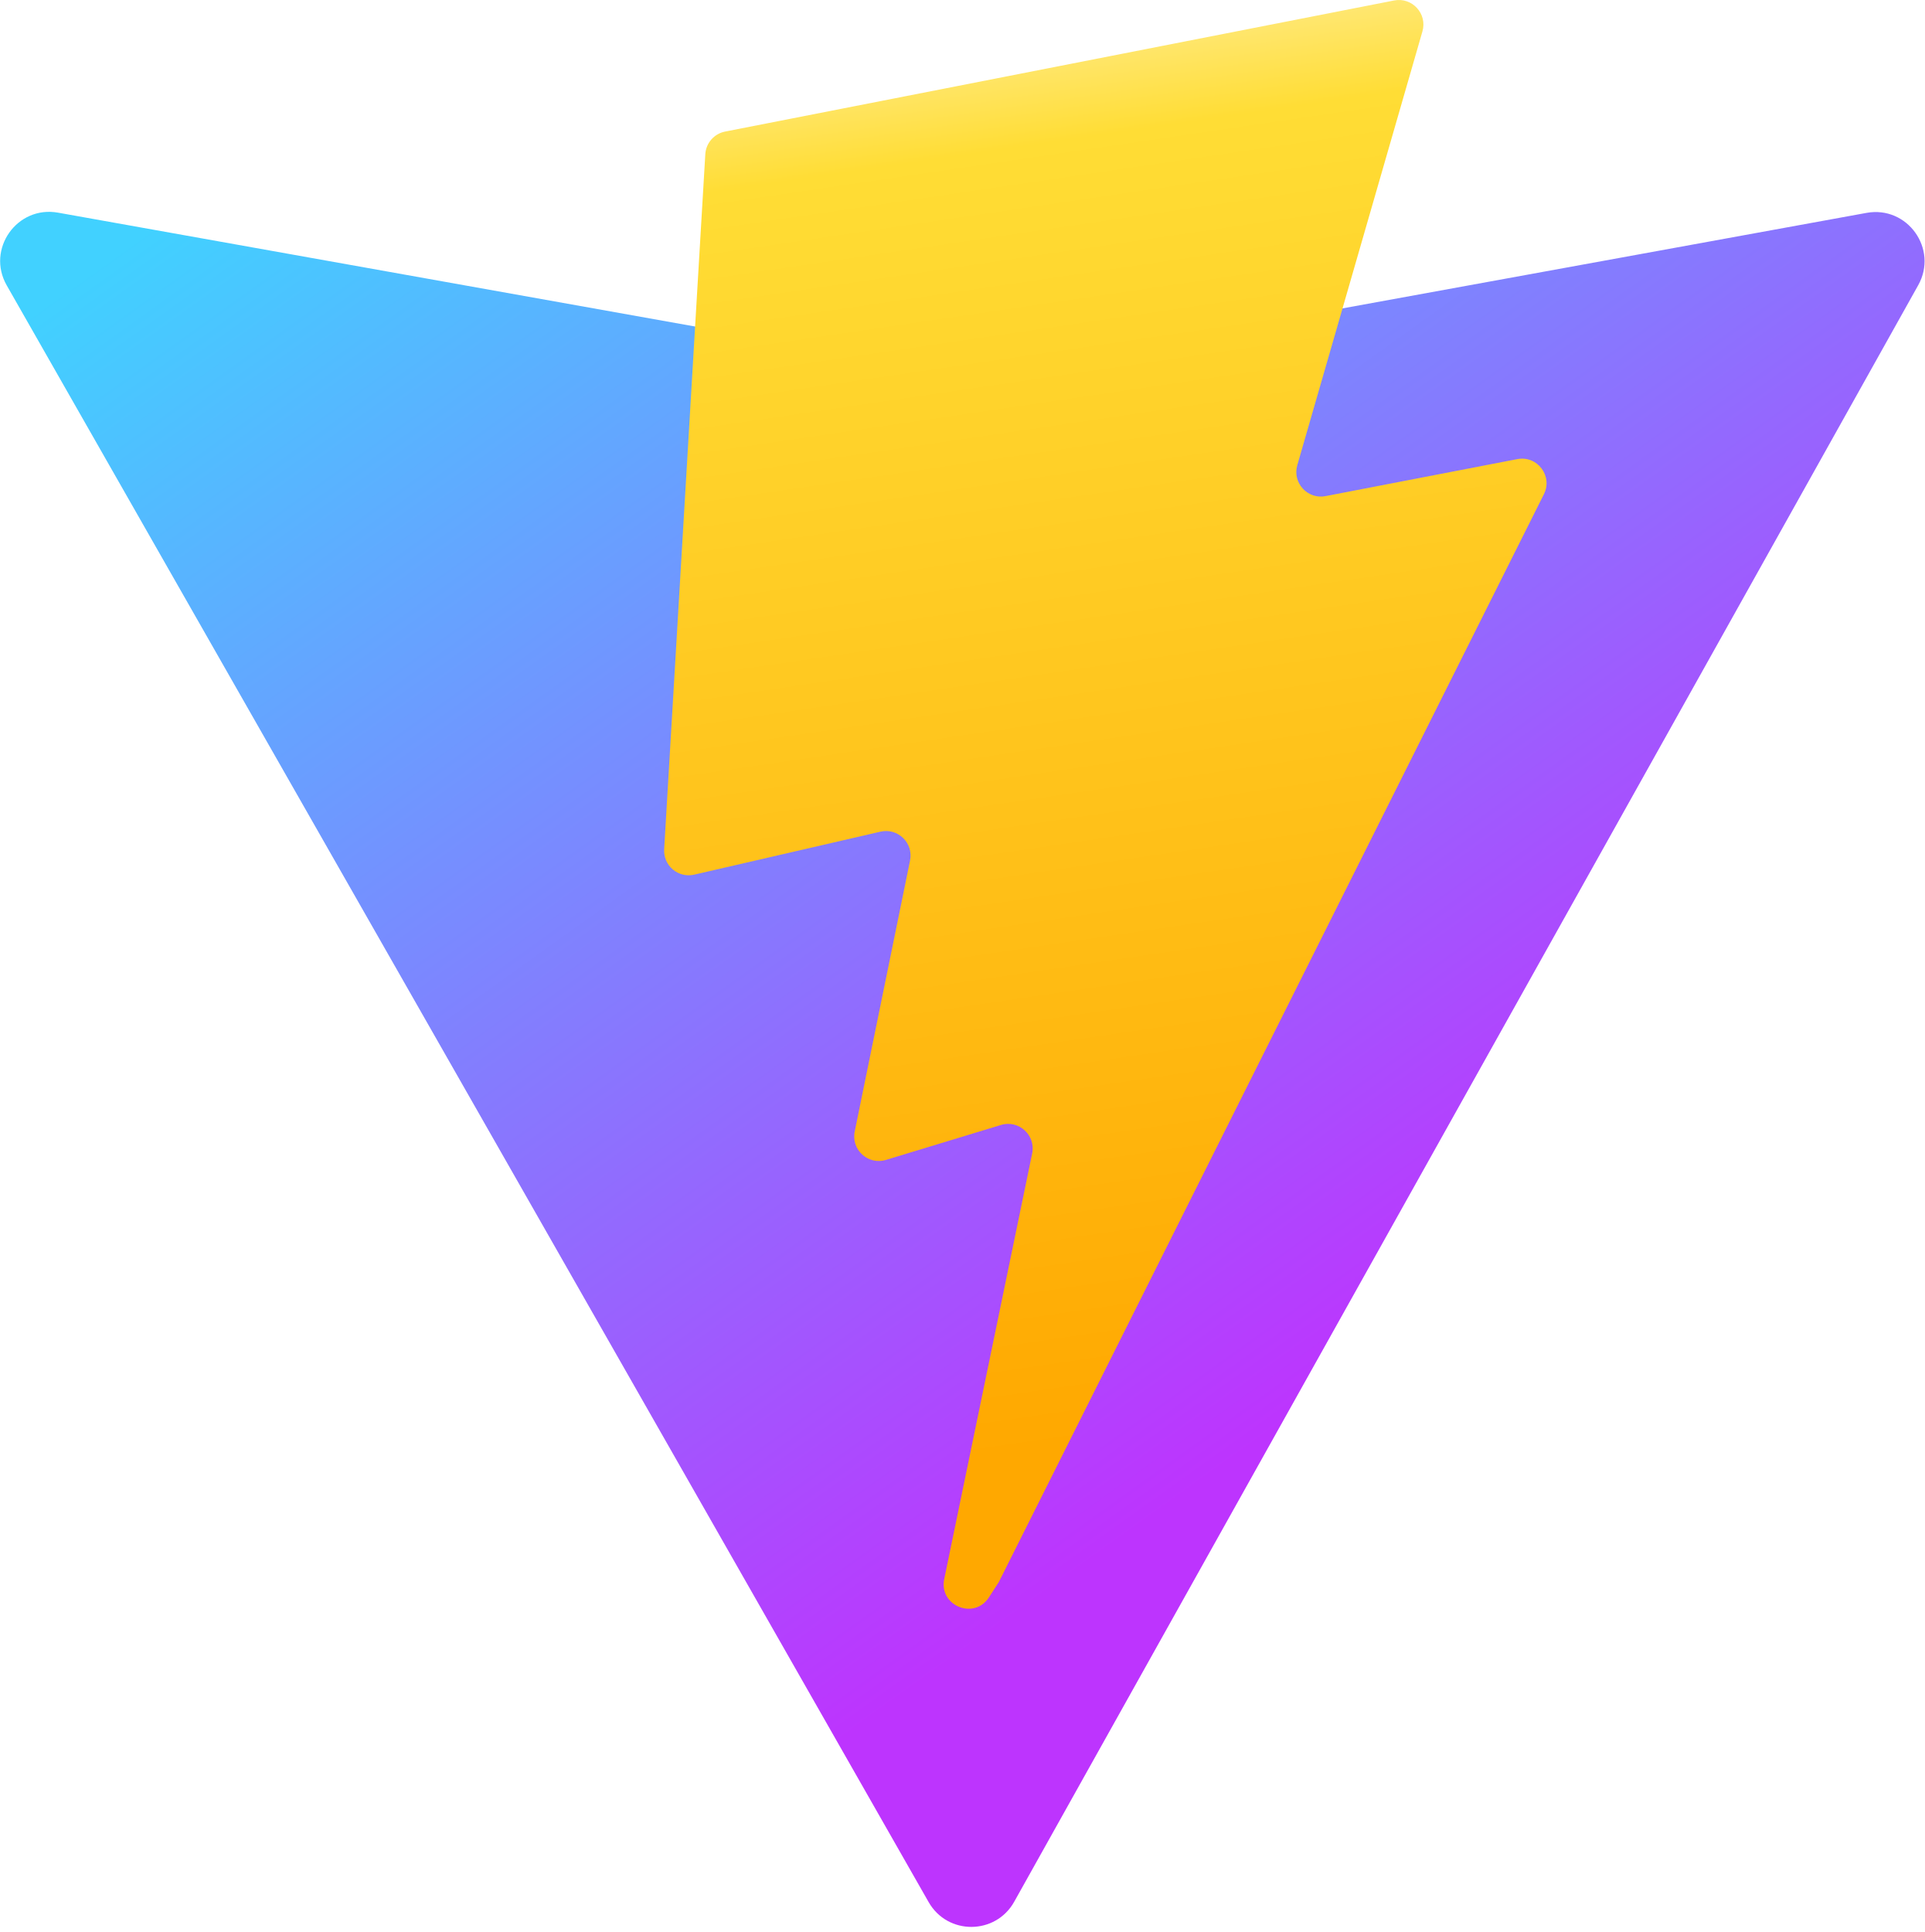
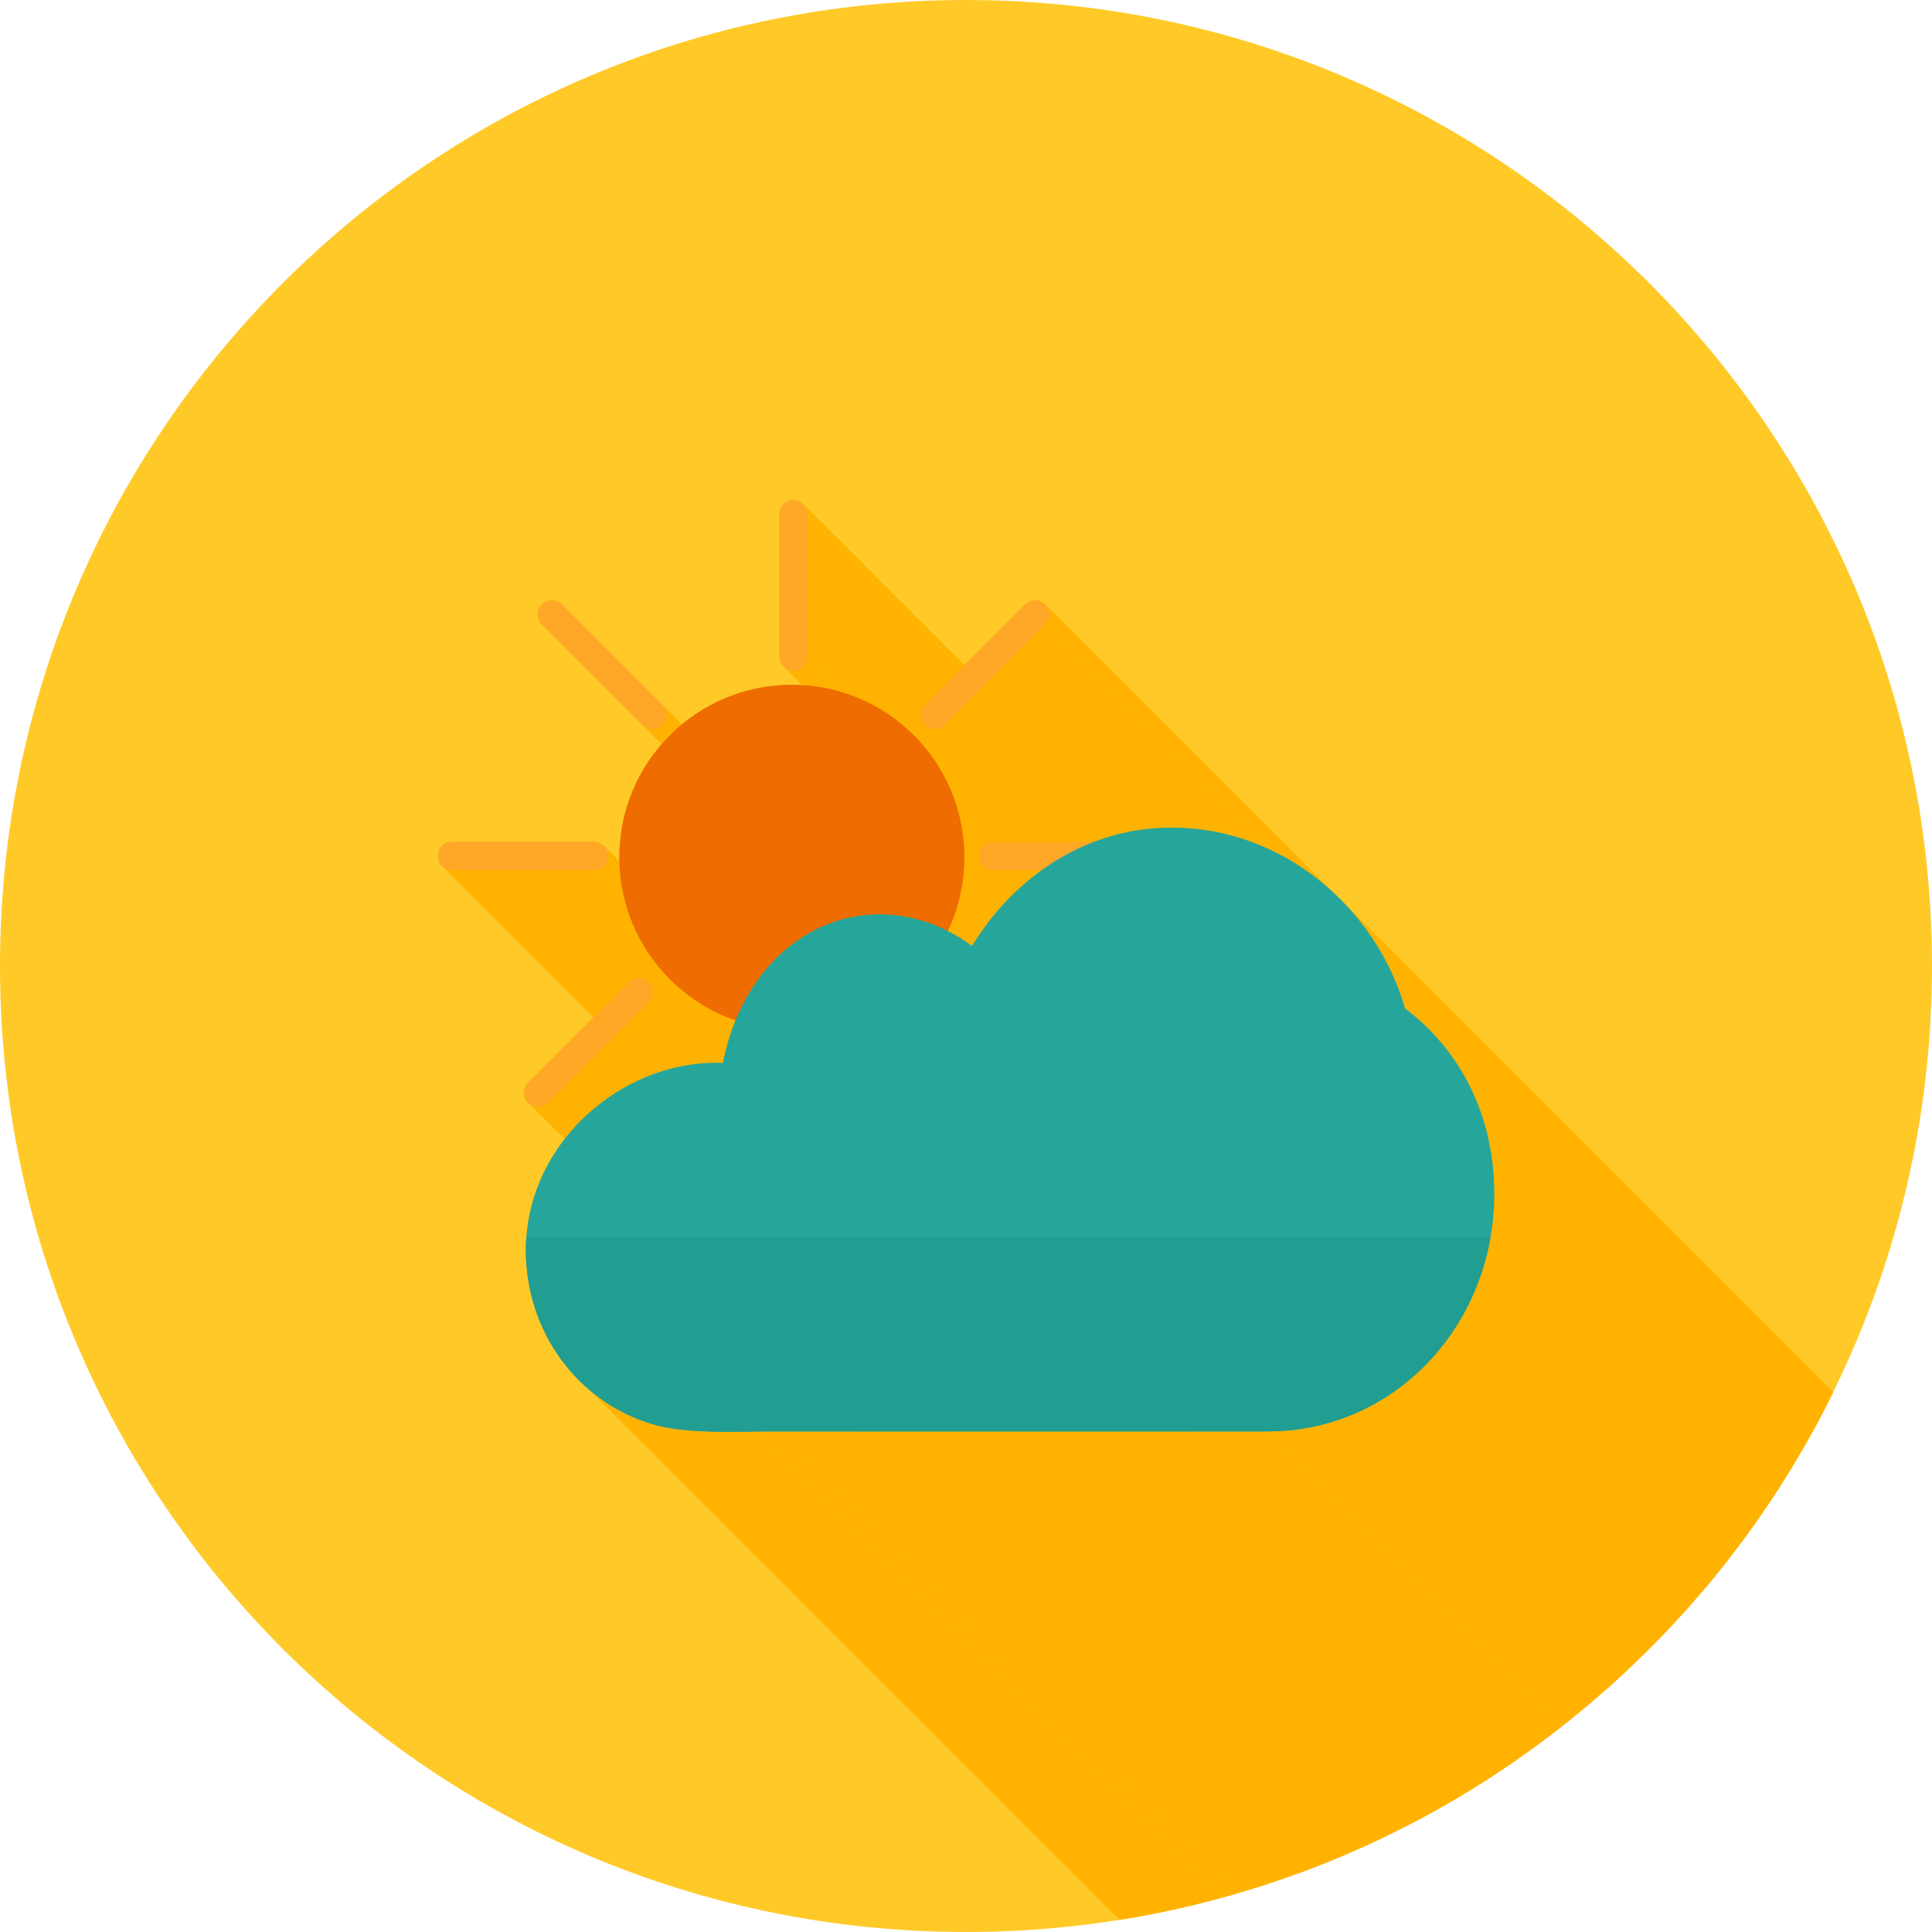
- <svg xmlns="http://www.w3.org/2000/svg" aria-hidden="true" role="img" class="iconify iconify--logos" width="31.88" height="32" preserveAspectRatio="xMidYMid meet" viewBox="0 0 256 257">
+ <svg xmlns="http://www.w3.org/2000/svg" xml:space="preserve" width="2048" height="2048" style="shape-rendering:geometricPrecision;text-rendering:geometricPrecision;image-rendering:optimizeQuality;fill-rule:evenodd;clip-rule:evenodd">
  <defs>
-     <linearGradient id="IconifyId1813088fe1fbc01fb466" x1="-.828%" x2="57.636%" y1="7.652%" y2="78.411%">
-       <stop offset="0%" stop-color="#41D1FF" />
-       <stop offset="100%" stop-color="#BD34FE" />
-     </linearGradient>
-     <linearGradient id="IconifyId1813088fe1fbc01fb467" x1="43.376%" x2="50.316%" y1="2.242%" y2="89.03%">
-       <stop offset="0%" stop-color="#FFEA83" />
-       <stop offset="8.333%" stop-color="#FFDD35" />
-       <stop offset="100%" stop-color="#FFA800" />
-     </linearGradient>
+     <clipPath id="id0">
+       <path d="M1024-.001c565.541 0 1024 458.46 1024 1024s-458.461 1024-1024 1024c-565.541 0-1024-458.461-1024-1024 0-565.541 458.461-1024 1024-1024z" />
+     </clipPath>
+     <style>.fil1{fill:#ffb300}.fil3{fill:#ffa726;fill-rule:nonzero}</style>
  </defs>
-   <path fill="url(#IconifyId1813088fe1fbc01fb466)" d="M255.153 37.938L134.897 252.976c-2.483 4.44-8.862 4.466-11.382.048L.875 37.958c-2.746-4.814 1.371-10.646 6.827-9.67l120.385 21.517a6.537 6.537 0 0 0 2.322-.004l117.867-21.483c5.438-.991 9.574 4.796 6.877 9.62Z" />
-   <path fill="url(#IconifyId1813088fe1fbc01fb467)" d="M185.432.063L96.44 17.501a3.268 3.268 0 0 0-2.634 3.014l-5.474 92.456a3.268 3.268 0 0 0 3.997 3.378l24.777-5.718c2.318-.535 4.413 1.507 3.936 3.838l-7.361 36.047c-.495 2.426 1.782 4.5 4.151 3.78l15.304-4.649c2.372-.72 4.652 1.36 4.15 3.788l-11.698 56.621c-.732 3.542 3.979 5.473 5.943 2.437l1.313-2.028l72.516-144.72c1.215-2.423-.88-5.186-3.54-4.672l-25.505 4.922c-2.396.462-4.435-1.77-3.759-4.114l16.646-57.705c.677-2.35-1.37-4.583-3.769-4.113Z" />
+   <g id="Layer_x0020_1">
+     <path d="M1024-.001c565.541 0 1024 458.46 1024 1024s-458.461 1024-1024 1024c-565.541 0-1024-458.461-1024-1024 0-565.541 458.461-1024 1024-1024z" style="fill:#ffca28" />
+     <g style="clip-path:url(#id0)">
+       <g id="_464375616">
+         <path id="_4668027041" class="fil1" d="M1107.94 640.687 2243.82 1776.57l1.04 1.14.89 1.22.76 1.28.62 1.34.48 1.38.35 1.41.21 1.43.06 1.45-.06 1.44-.21 1.43-.35 1.42-.48 1.38-.62 1.33-.76 1.28-.89 1.22-1.04 1.15L1107.94 661.985l1.04-1.144.89-1.218.76-1.283.62-1.337.48-1.38.35-1.411.21-1.433.06-1.443-.06-1.443-.21-1.433-.35-1.411-.48-1.38-.62-1.337-.76-1.283-.89-1.219z" />
+         <path id="_466802728" class="fil1" d="M851.864 534.615 1987.74 1670.5l.98 1.07.86 1.16.76 1.24.63 1.31.51 1.39.37 1.44.23 1.5.08 1.54L856.275 545.265l-.078-1.541-.228-1.495-.371-1.443-.506-1.384-.635-1.316-.754-1.243-.867-1.16z" />
+         <path id="_466803616" class="fil1" d="M856.275 545.265 1992.16 1681.15v150.61L856.275 695.873z" />
+         <path id="_466803688" class="fil1" d="M1107.94 661.985 2243.82 1797.87l-106.49 106.49L1001.45 768.481z" />
+         <path id="_466803760" class="fil1" d="M856.275 695.873 1992.16 1831.76l-.08 1.54-.23 1.49-.37 1.44-.51 1.39-.63 1.31-.76 1.25-.86 1.16-.98 1.07-1.06.97-1.16.86-1.25.76-1.31.63-1.39.51-1.44.37-1.5.23-1.54.08L841.214 710.934l1.54-.078 1.495-.228 1.443-.37 1.385-.507 1.315-.634 1.243-.755 1.16-.867 1.069-.972.972-1.069.867-1.16.754-1.242.635-1.316.506-1.384.371-1.444.228-1.495z" />
+         <path id="_466803832" class="fil1" d="M595.782 640.687 1731.66 1776.57l106.5 106.5L702.278 747.184z" />
+         <path id="_466803904" class="fil1" d="M629.67 922.478 1765.55 2058.36h-150.61L479.061 922.478z" />
+         <path id="_466803976" class="fil1" d="M821.603 1517.36 1957.48 2653.25H1951.42l-1.72.01h-1.6l-1.47.01-1.36.01-1.27.01-1.18.01-1.11.01-1.04.02-.99.01-.96.01-.93.02-.91.01-.91.01L800.092 1517.51l.907-.01.911-.02.928-.01.956-.01.994-.02 1.046-.01 1.108-.01 1.181-.01 1.266-.01 1.363-.01 1.471-.01h1.591l1.721-.01h1.865l2.019-.01z" />
+         <path id="_466804048" class="fil1" d="M800.092 1517.51 1935.97 2653.39l-3.29.06-3.33.05-3.37.04-3.4.05-3.44.03-3.46.03-3.49.02-3.51.01-3.52-.01-3.54-.02-3.55-.04-3.55-.06-3.55-.08-3.56-.1-3.54-.12-3.54-.15-3.53-.18-3.5-.21-3.49-.24-3.46-.27-3.44-.31-3.4-.35-3.37-.38-3.33-.42-3.29-.47-3.24-.51-3.2-.55-3.13-.61-3.09-.65-3.02-.7-2.96-.76-2.88-.81L692.115 1509.8l2.889.81 2.956.75 3.021.71 3.083.65 3.139.6 3.193.56 3.242.51 3.288.46 3.331.43 3.368.38 3.405.35 3.436.3 3.463.28 3.488.24 3.507.21 3.524.18 3.538.15 3.545.12 3.553.1 3.554.08 3.552.06 3.546.04 3.538.02 3.524.01 3.508-.01 3.488-.02 3.464-.03 3.437-.03 3.405-.05 3.371-.05 3.332-.05z" />
+         <path id="_466804120" class="fil1" d="M692.115 1509.8 1828 2645.68l-3.71-1.13-3.67-1.21-3.63-1.27-3.6-1.36-3.56-1.42-3.52-1.49-3.48-1.57-3.45-1.63-3.4-1.7-3.36-1.77-3.33-1.84-3.27-1.9-3.24-1.97-3.19-2.03-3.14-2.09-3.1-2.16-3.06-2.22-3-2.28-2.96-2.34-2.91-2.4L625.539 1474.02l2.91 2.4 2.958 2.34 3.006 2.28 3.053 2.22 3.099 2.15 3.146 2.1 3.19 2.03 3.235 1.97 3.277 1.9 3.322 1.84 3.361 1.77 3.404 1.7 3.444 1.63 3.483 1.56 3.522 1.5 3.56 1.42 3.598 1.35 3.634 1.28 3.67 1.21z" />
+         <path id="_466804192" class="fil1" d="M687.648 1041.2 1823.53 2177.08l1.03 1.14.9 1.22.76 1.29.62 1.33.48 1.38.34 1.41.21 1.44.07 1.44-.07 1.44-.21 1.44-.34 1.41-.48 1.38-.62 1.33-.76 1.29-.9 1.21-1.03 1.15L687.648 1062.5l1.033-1.15.897-1.22.758-1.28.62-1.34.482-1.38.345-1.41.207-1.43.068-1.44-.068-1.45-.207-1.43-.345-1.41-.482-1.38-.62-1.34-.758-1.28-.897-1.22z" />
+         <path id="_466804264" class="fil1" d="M841.214 710.934 1977.09 1846.82l-1.54-.08-1.49-.23-1.44-.37-1.39-.51-1.31-.63-1.25-.76-1.16-.86-1.07-.97L830.564 706.523l1.07.972 1.16.867 1.241.755 1.317.634 1.383.507 1.443.37 1.495.228z" />
+         <path id="_466804336" class="fil1" d="M968.779 779.442 2104.66 1915.32l6.06 6.36 5.75 6.64 5.43 6.91 5.1 7.17 4.76 7.42 4.4 7.66 4.04 7.89 3.66 8.1 3.28 8.31 2.87 8.5 2.47 8.68 2.04 8.85 1.61 9.01 1.16 9.15.71 9.29.24 9.41-.02 2.62-.05 2.61-.1 2.6-.12 2.59-.17 2.58-.19 2.57-.24 2.56-.27 2.55-.3 2.54-.34 2.53-.37 2.51-.41 2.51-.44 2.5-.47 2.48-.51 2.47-.54 2.46-.57 2.44-.61 2.44-.64 2.42-.67 2.41-.7 2.39-.73 2.38-.77 2.37-.8 2.35-.82 2.34-.86 2.32-.89 2.31-.92 2.29-.95 2.28-.97 2.26-1.01 2.25-1.04 2.23L1004.87 986.944l1.04-2.23 1-2.246.98-2.262.95-2.277.92-2.294.89-2.308.86-2.323.82-2.338.8-2.351.76-2.367.74-2.38.7-2.394.67-2.408.64-2.42.61-2.435.57-2.446.54-2.459.51-2.471.47-2.482.44-2.496.41-2.506.37-2.517.34-2.529.3-2.539.27-2.55.23-2.561.2-2.57.17-2.58.12-2.59.09-2.598.06-2.608.02-2.617-.24-9.414-.71-9.289-1.16-9.155-1.61-9.008-2.04-8.851-2.47-8.68-2.87-8.499-3.28-8.308-3.66-8.103-4.04-7.887-4.406-7.661-4.758-7.422-5.1-7.171-5.431-6.911-5.75-6.638z" />
+         <path id="_466804408" class="fil1" d="M1001.45 768.481 2137.33 1904.36l-1.15 1.04-1.21.89-1.29.76-1.33.62-1.38.48-1.41.35-1.44.21-1.44.06-1.44-.06-1.44-.21-1.41-.35-1.38-.48-1.33-.62-1.29-.76-1.22-.89-1.14-1.04L980.149 768.481l1.143 1.034 1.219.896 1.283.758 1.337.621 1.38.481 1.411.345 1.433.207 1.443.069 1.443-.069 1.433-.207 1.411-.345 1.38-.481 1.337-.621 1.283-.758 1.215-.896z" />
+         <path id="_466804480" class="fil1" d="M1428.65 961.315 2564.53 2097.2l3.45 3.83 3.39 3.9 3.31 3.96 3.23 4.03 3.16 4.08 3.09 4.15 3 4.21 2.93 4.27 2.85 4.32 2.76 4.38 2.69 4.44 2.6 4.49 2.52 4.54 2.43 4.59 2.34 4.64 2.26 4.68 2.17 4.74 2.08 4.77 1.98 4.83 1.9 4.86 1.8 4.91 1.7 4.95 1.62 4.98 1.51 5.03-1135.88-1135.89-1.52-5.02-1.61-4.98-1.7-4.95-1.8-4.91-1.9-4.86-1.98-4.83-2.08-4.78-2.17-4.73-2.26-4.69-2.34-4.64-2.43-4.59-2.52-4.54-2.6-4.48-2.69-4.44-2.76-4.379-2.85-4.324-2.93-4.267-3.01-4.21-3.08-4.149-3.16-4.088-3.23-4.026-3.31-3.963-3.39-3.897z" />
+         <path id="_466804552" class="fil1" d="m1521.88 1098.54 1135.88 1135.88 2.25 2.5 2.2 2.53 2.17 2.55 2.12 2.59 2.09 2.61 2.06 2.65 2.01 2.67 1.97 2.71 1.94 2.73 1.9 2.76 1.85 2.78 1.82 2.82 1.78 2.84 1.74 2.87 1.7 2.9 1.65 2.92 1.62 2.96 1.58 2.98 1.53 3-1135.88-1135.88-1.53-3.01-1.58-2.98-1.62-2.95-1.66-2.92-1.69-2.9-1.74-2.87-1.78-2.84-1.82-2.82-1.86-2.79-1.89-2.76-1.94-2.73-1.97-2.7-2.02-2.67-2.05-2.65-2.09-2.61-2.12-2.59-2.17-2.56-2.2-2.52z" />
+         <path id="_466804624" class="fil1" d="M1104.02 922.478 2239.91 2058.36h-51.27L1052.76 922.478z" />
+         <path id="_466804696" class="fil1" d="M479.061 922.478 1614.94 2058.36l-1.54-.08-1.49-.23-1.45-.37-1.38-.5-1.32-.64-1.24-.75-1.16-.87-1.07-.97L468.411 918.067l1.069.972 1.16.867 1.243.755 1.315.634 1.385.506 1.443.371 1.495.228z" />
+         <path id="_466804768" class="fil1" d="M581.151 1168.99 1717.03 2304.87l-1.14 1.04-1.22.89-1.28.76-1.34.62-1.38.48-1.41.35-1.43.21-1.45.06-1.44-.06-1.43-.21-1.41-.35-1.38-.48-1.34-.62-1.28-.76-1.22-.89L560.997 1170.03l1.219.89 1.282.76 1.337.62 1.38.48 1.411.35 1.433.2 1.443.07 1.444-.07 1.432-.2 1.412-.35 1.379-.48 1.337-.62 1.283-.76 1.219-.89z" />
+         <path id="_466804840" class="fil1" d="M640.32 896.767 1776.2 2032.65l.97 1.07.87 1.16.75 1.24.64 1.32.51 1.38.37 1.44.22 1.5.08 1.54L644.731 907.417l-.078-1.54-.228-1.496-.371-1.443-.506-1.384-.635-1.316-.754-1.242-.867-1.16z" />
+         <path id="_466804912" class="fil1" d="M702.278 747.184 1838.16 1883.07l1.03 1.14.9 1.22.76 1.28.62 1.34.48 1.38.34 1.41.21 1.43.07 1.44-.07 1.45-.21 1.43-.34 1.41-.48 1.38-.62 1.34-.76 1.28-.9 1.22-1.03 1.14L702.278 768.481l1.034-1.143.896-1.219.758-1.283.62-1.337.482-1.379.345-1.412.207-1.432.068-1.444-.068-1.443-.207-1.433-.345-1.411-.482-1.379-.62-1.337-.758-1.283-.896-1.219z" />
+         <path id="_466804984" class="fil1" d="M702.278 768.481 1838.16 1904.36l-1.14 1.04-1.22.89-1.29.76-1.33.62-1.38.48-1.41.35-1.44.21-1.44.06-1.44-.06-1.44-.21-1.41-.35-1.38-.48-1.33-.62-1.29-.76-1.22-.89-1.14-1.04L680.98 768.481l1.144 1.034 1.219.896 1.282.758 1.337.621 1.38.481 1.411.345 1.433.207 1.443.069 1.444-.069 1.432-.207 1.412-.345 1.379-.481 1.337-.621 1.283-.758 1.219-.896z" />
+         <path id="_466805056" class="fil1" d="m1513.75 1444.24 1135.88 1135.88-4.09 4.18-4.17 4.08-4.28 3.97-4.36 3.87-4.46 3.76-4.55 3.64-4.63 3.54-4.72 3.42-4.8 3.31-4.89 3.18-4.96 3.07-5.05 2.95-5.12 2.82-5.21 2.69-5.27 2.57-5.35 2.43-5.42 2.31-5.49 2.17-5.55 2.03-5.62 1.9-5.69 1.75-5.75 1.61-5.82 1.47-5.87 1.32-5.93 1.18-5.99 1.02-6.04.88-6.1.71-6.14.57-6.2.4-6.25.24-6.29.09-1135.88-1135.89 6.29-.08 6.25-.24 6.2-.41 6.14-.56 6.1-.72 6.04-.87 5.99-1.02 5.93-1.18 5.87-1.32 5.82-1.47 5.75-1.61 5.68-1.76 5.63-1.89 5.55-2.04 5.49-2.17 5.42-2.3 5.35-2.44 5.27-2.56 5.2-2.7 5.13-2.82 5.04-2.94 4.97-3.07 4.89-3.19 4.8-3.3 4.72-3.42 4.63-3.54 4.55-3.65 4.46-3.76 4.36-3.86 4.27-3.98 4.18-4.07z" />
+         <path id="_466805128" class="fil1" d="m1557.86 1150.91 1135.88 1135.88 1.58 3.19 1.52 3.22 1.48 3.24 1.43 3.28 1.39 3.29 1.33 3.33 1.29 3.35 1.25 3.38 1.19 3.4 1.14 3.43 1.1 3.45 1.05 3.48 1 3.5.95 3.53.9 3.55.85 3.58.8 3.6.75 3.62.71 3.65.65 3.67.6 3.69.55 3.71.49 3.74.45 3.76.39 3.78.35 3.81.29 3.82.24 3.85.18 3.86.13 3.89.08 3.91.03 3.93L1584 1265.39l-.03-3.93-.08-3.9-.13-3.89-.19-3.87-.23-3.84-.29-3.83-.35-3.8-.39-3.78-.45-3.76-.5-3.74-.54-3.71-.6-3.69-.66-3.67-.7-3.65-.75-3.62-.8-3.6-.85-3.58-.9-3.55-.95-3.53-1-3.5-1.05-3.48-1.1-3.45-1.14-3.43-1.2-3.41-1.24-3.37-1.29-3.35-1.34-3.33-1.38-3.3-1.43-3.27-1.48-3.24-1.53-3.22z" />
+         <path id="_466805200" class="fil1" d="m1584 1265.39 1135.88 1135.89v1.46l-.01 1.46-.02 1.45-.03 1.46-.04 1.45-.04 1.45-.05 1.45-.06 1.45-.06 1.45-.08 1.44-.08 1.44-.09 1.44-.09 1.44-.1 1.44-.12 1.43-.11 1.43-.13 1.43-.13 1.43-.15 1.42-.14 1.42-.16 1.42-.16 1.42-.17 1.42-.18 1.41-.19 1.41-.19 1.41-.2 1.41-.21 1.4-.21 1.4-.23 1.4-.22 1.39-.24 1.4-1135.88-1135.88.23-1.4.23-1.39.23-1.4.21-1.4.21-1.41.2-1.4.19-1.41.19-1.41.17-1.42.17-1.41.17-1.42.15-1.42.15-1.42.14-1.43.14-1.42.12-1.43.12-1.43.11-1.44.11-1.43.09-1.44.09-1.44.08-1.44.08-1.44.06-1.45.06-1.45.05-1.45.04-1.45.04-1.45.02-1.46.02-1.46.02-1.46z" />
+         <path id="_466805272" class="fil1" d="M1052.76 922.478 2188.64 2058.36l-1.54-.08-1.5-.23-1.44-.37-1.38-.5-1.32-.64-1.24-.75-1.16-.87-1.07-.97L1042.11 918.067l1.07.972 1.16.867 1.24.755 1.31.634 1.39.506 1.44.371 1.5.228z" />
+         <path id="_466805344" class="fil1" d="m1580.11 1311.13 1135.88 1135.88-.87 4.8-.96 4.77-1.05 4.74-1.12 4.7-1.21 4.67-1.3 4.64-1.37 4.59-1.45 4.56-1.54 4.53-1.61 4.48-1.69 4.44-1.77 4.4-1.85 4.36-1.92 4.31-1.99 4.27-2.07 4.23-2.15 4.18-2.22 4.13-2.29 4.08-2.36 4.03-2.43 3.98-2.5 3.94-2.56 3.88-2.64 3.82-2.7 3.77-2.77 3.72-2.84 3.66-2.9 3.61-2.96 3.54-3.03 3.49-3.09 3.43-3.15 3.36-1135.88-1135.88 3.15-3.37 3.09-3.42 3.03-3.49 2.96-3.55 2.9-3.6 2.84-3.66 2.77-3.72 2.7-3.77 2.64-3.83 2.56-3.88 2.5-3.93 2.43-3.98 2.36-4.03 2.29-4.09 2.22-4.13 2.14-4.17 2.07-4.23 2-4.27 1.92-4.31 1.85-4.36 1.77-4.4 1.69-4.44 1.61-4.48 1.54-4.53 1.45-4.56 1.37-4.59 1.29-4.64 1.22-4.67 1.12-4.7 1.05-4.74.96-4.77z" />
+         <path id="_466805416" class="fil1" d="M644.731 907.417 1780.61 2043.3l-.08 1.54-.22 1.49-.37 1.45-.51 1.38-.64 1.32-.75 1.24-.87 1.16-.97 1.07-1.07.97-1.16.87-1.24.75-1.32.64-1.38.5-1.44.37-1.5.23-1.54.08L629.67 922.478l1.54-.078 1.495-.228 1.444-.371 1.384-.506 1.316-.634 1.242-.755 1.16-.867 1.069-.972.972-1.069.867-1.16.754-1.242.635-1.316.506-1.384.371-1.444.228-1.495z" />
+         <path id="_466805488" class="fil1" d="M779.646 1081.73 1915.53 2217.61l-6.66-2.45-6.54-2.7-6.4-2.93-6.27-3.18-6.13-3.41-5.98-3.63-5.83-3.85-5.67-4.06-5.51-4.27-5.33-4.48-5.16-4.67L714.166 1042.1l5.16 4.67 5.336 4.48 5.507 4.27 5.67 4.06 5.829 3.85 5.981 3.63 6.129 3.41 6.269 3.17 6.405 2.94 6.535 2.7z" />
+         <path id="_466805560" class="fil1" d="M687.648 1062.5 1823.53 2198.38l-106.5 106.49L581.151 1168.99z" />
+         <path id="_466805632" class="fil1" d="m1343.69 1517.36 1135.88 1135.89h-522.09L821.603 1517.36z" />
+         <path id="_464376912" class="fil1" d="M1052.76 892.355h106.929c25.569-9.733 53.208-15.118 82.406-15.118 58.614 0 112.937 21.142 156.465 55.967 42.88 34.304 75.236 81.914 90.86 135.69 29.111 22.114 52.28 49.818 68.444 82.014 17.013 33.885 26.138 72.48 26.138 114.484 0 15.595-1.332 30.882-3.892 45.732-8.858 51.392-32.42 97.543-66.36 133.114-43.048 45.117-102.683 73.125-170.062 73.125H821.605c-12.11 0-16.666.073-21.51.149-34.85.551-77.54 1.228-107.978-7.714-39.698-11.662-73.565-36.163-97.401-68.857-23.5-32.234-37.253-72.355-37.253-115.931 0-4.663.176-9.293.52-13.887a187.882 187.882 0 0 1 2.057-16.998c8.125-48.515 34.905-90.552 71.22-120.362 35.998-29.552 81.505-47.185 127.472-47.185 2.517 0 5.058.055 7.62.172 2.997-15.62 7.46-30.739 13.296-45.024-71.67-24.773-123.144-92.843-123.144-172.935 0-101.028 81.9-182.928 182.927-182.928 101.028 0 182.928 81.9 182.928 182.928 0 27.959-6.272 54.453-17.487 78.152a178.307 178.307 0 0 1 25.479 15.758c19.234-31.409 44.204-58.984 73.676-80.224h-51.267c-8.319 0-15.062-6.743-15.062-15.061 0-8.319 6.743-15.062 15.062-15.062zm33.888-251.668c5.88-5.88 15.417-5.88 21.298 0 5.88 5.88 5.88 15.417 0 21.298l-106.497 106.497c-5.88 5.88-15.417 5.88-21.298 0-5.88-5.881-5.88-15.417 0-21.298l106.497-106.497zM687.65 1041.198c5.88 5.88 5.88 15.417 0 21.298l-106.497 106.497c-5.88 5.88-15.417 5.88-21.297 0-5.881-5.881-5.881-15.417 0-21.298l106.497-106.497c5.88-5.88 15.416-5.88 21.297 0zm-91.866-400.511 106.497 106.497c5.88 5.88 5.88 15.417 0 21.298-5.88 5.88-15.417 5.88-21.298 0L574.486 661.985c-5.88-5.881-5.88-15.417 0-21.298 5.881-5.88 15.417-5.88 21.298 0zm245.432-110.484c8.319 0 15.061 6.743 15.061 15.061v150.608c0 8.319-6.743 15.062-15.061 15.062-8.317 0-15.061-6.743-15.061-15.062V545.264c0-8.318 6.744-15.061 15.061-15.061zM479.064 892.355h150.608c8.319 0 15.061 6.743 15.061 15.061 0 8.319-6.743 15.062-15.061 15.062H479.064c-8.319 0-15.061-6.743-15.061-15.062 0-8.318 6.743-15.061 15.061-15.061z" />
+       </g>
+     </g>
+     <path d="M1024-.001c565.541 0 1024 458.46 1024 1024s-458.461 1024-1024 1024c-565.541 0-1024-458.461-1024-1024 0-565.541 458.461-1024 1024-1024z" style="fill:none" />
+     <path class="fil3" d="M1052.76 922.478c-8.319 0-15.061-6.743-15.061-15.061s6.743-15.062 15.061-15.062h150.61c8.317 0 15.061 6.744 15.061 15.062s-6.744 15.061-15.061 15.061h-150.61z" />
+     <circle cx="839.429" cy="908.791" style="fill:#ef6c00" r="182.928" />
+     <path d="M1242.09 877.237c58.615 0 112.937 21.142 156.465 55.967 42.881 34.305 75.236 81.914 90.86 135.69 29.112 22.114 52.28 49.818 68.445 82.013 17.012 33.886 26.138 72.48 26.138 114.486 0 69.573-26.507 132.997-70.252 178.846-43.048 45.117-102.683 73.124-170.062 73.124H821.6c-12.11 0-16.667.074-21.51.15-34.852.55-77.541 1.228-107.979-7.715-39.698-11.662-73.565-36.161-97.4-68.857-23.501-32.233-37.254-72.354-37.254-115.93 0-10.477.887-20.792 2.577-30.885 8.125-48.515 34.905-90.552 71.22-120.362 35.998-29.553 81.505-47.187 127.473-47.187 2.517 0 5.057.057 7.619.174 5.683-29.62 16.635-57.436 32.24-81.191 19.008-28.937 44.86-51.89 76.498-64.945 30.283-12.485 62.05-14.343 92.112-7.404 22.438 5.178 43.937 15.268 63.15 29.491 20.86-34.066 48.47-63.622 81.252-85.477 37.603-25.068 81.886-39.988 130.49-39.988z" style="fill:#26a69a;fill-rule:nonzero" />
+     <path d="M1580.1 1311.12c-8.86 51.392-32.418 97.544-66.357 133.115-43.047 45.117-102.683 73.124-170.062 73.124H821.598c-12.11 0-16.666.074-21.51.15-34.85.55-77.54 1.228-107.978-7.714-39.698-11.663-73.565-36.162-97.4-68.858-23.501-32.233-37.254-72.354-37.254-115.93 0-4.662.175-9.293.52-13.887h1022.12z" style="fill:#229d91;fill-rule:nonzero" />
+     <path class="fil3" d="M826.152 545.265c0-8.319 6.744-15.063 15.061-15.063 8.319 0 15.062 6.745 15.062 15.063v150.608c0 8.319-6.743 15.061-15.062 15.061-8.317 0-15.061-6.743-15.061-15.061V545.265zM574.484 661.985c-5.88-5.88-5.88-15.417 0-21.298 5.88-5.88 15.417-5.88 21.298 0l106.497 106.497c5.882 5.881 5.882 15.417 0 21.298-5.881 5.88-15.417 5.88-21.298 0L574.484 661.985zM1086.65 640.687c5.88-5.88 15.417-5.88 21.298 0 5.88 5.88 5.88 15.417 0 21.298L1001.45 768.482c-5.881 5.88-15.417 5.88-21.298 0-5.88-5.881-5.88-15.417 0-21.298l106.497-106.497zM666.35 1041.2c5.88-5.88 15.417-5.88 21.298 0 5.88 5.88 5.88 15.417 0 21.298L581.15 1168.995c-5.881 5.88-15.417 5.88-21.298 0-5.88-5.881-5.88-15.417 0-21.298L666.35 1041.2zM479.061 922.478c-8.319 0-15.061-6.743-15.061-15.061s6.743-15.062 15.061-15.062h150.608c8.319 0 15.061 6.744 15.061 15.062s-6.743 15.061-15.061 15.061H479.061z" />
+   </g>
</svg>
